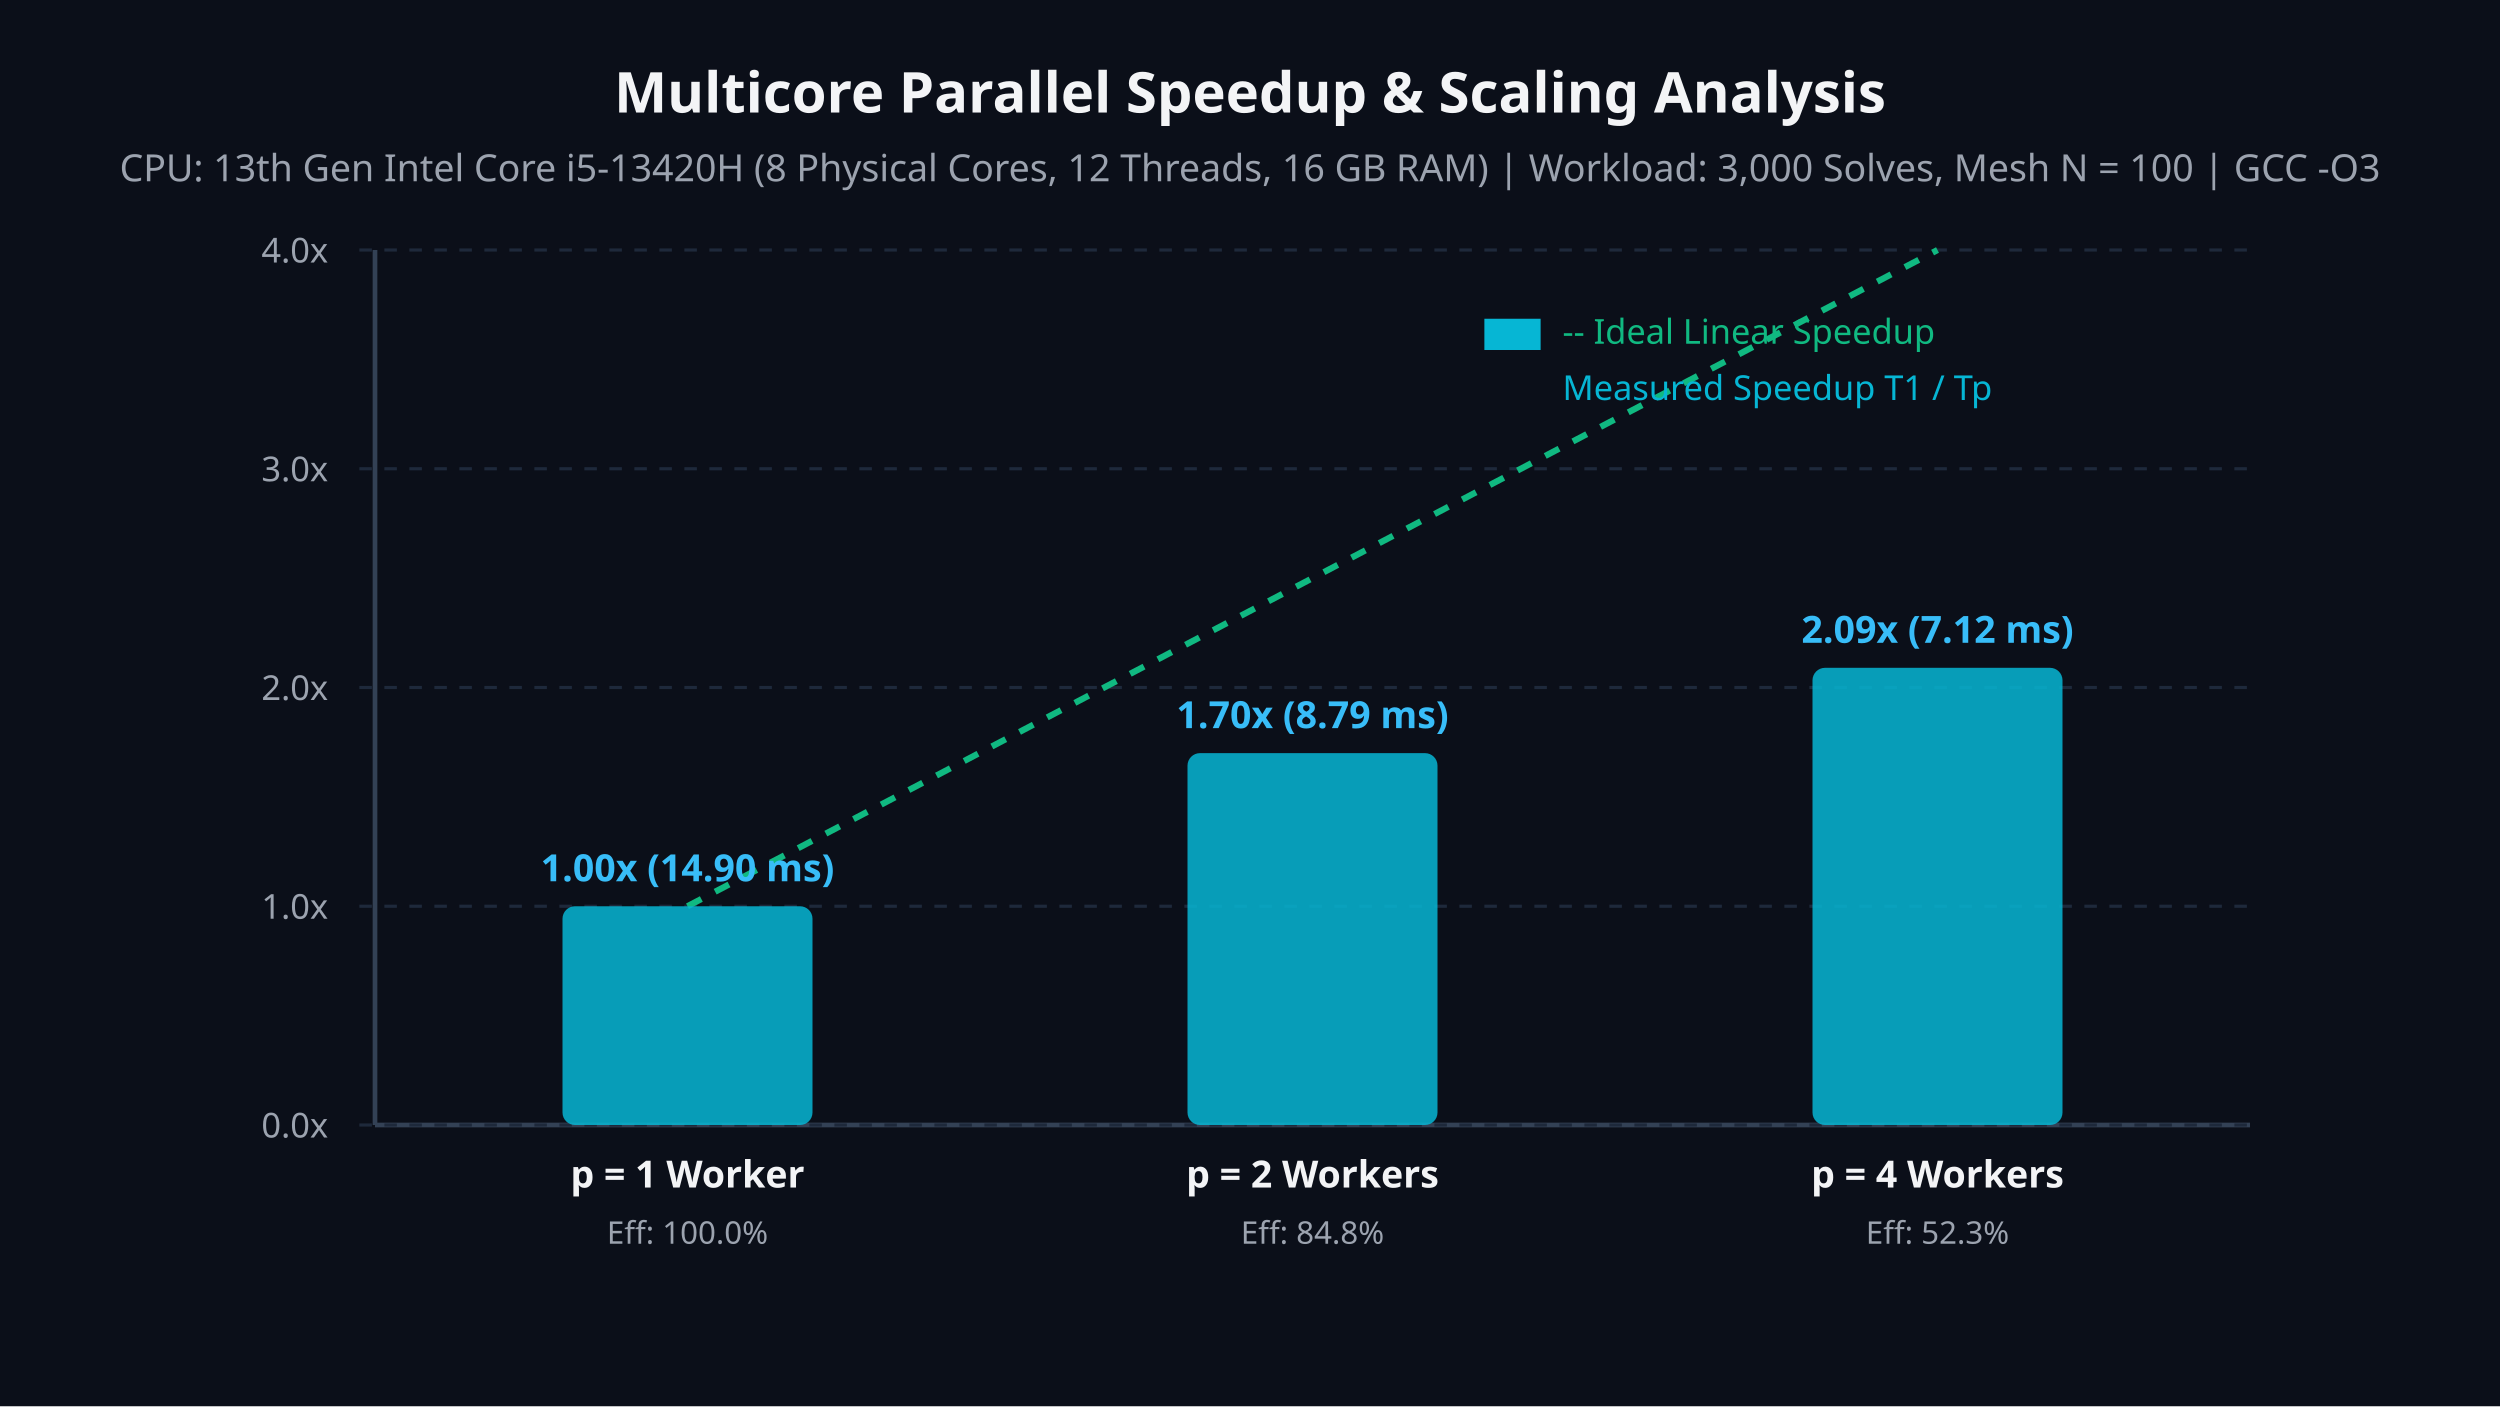
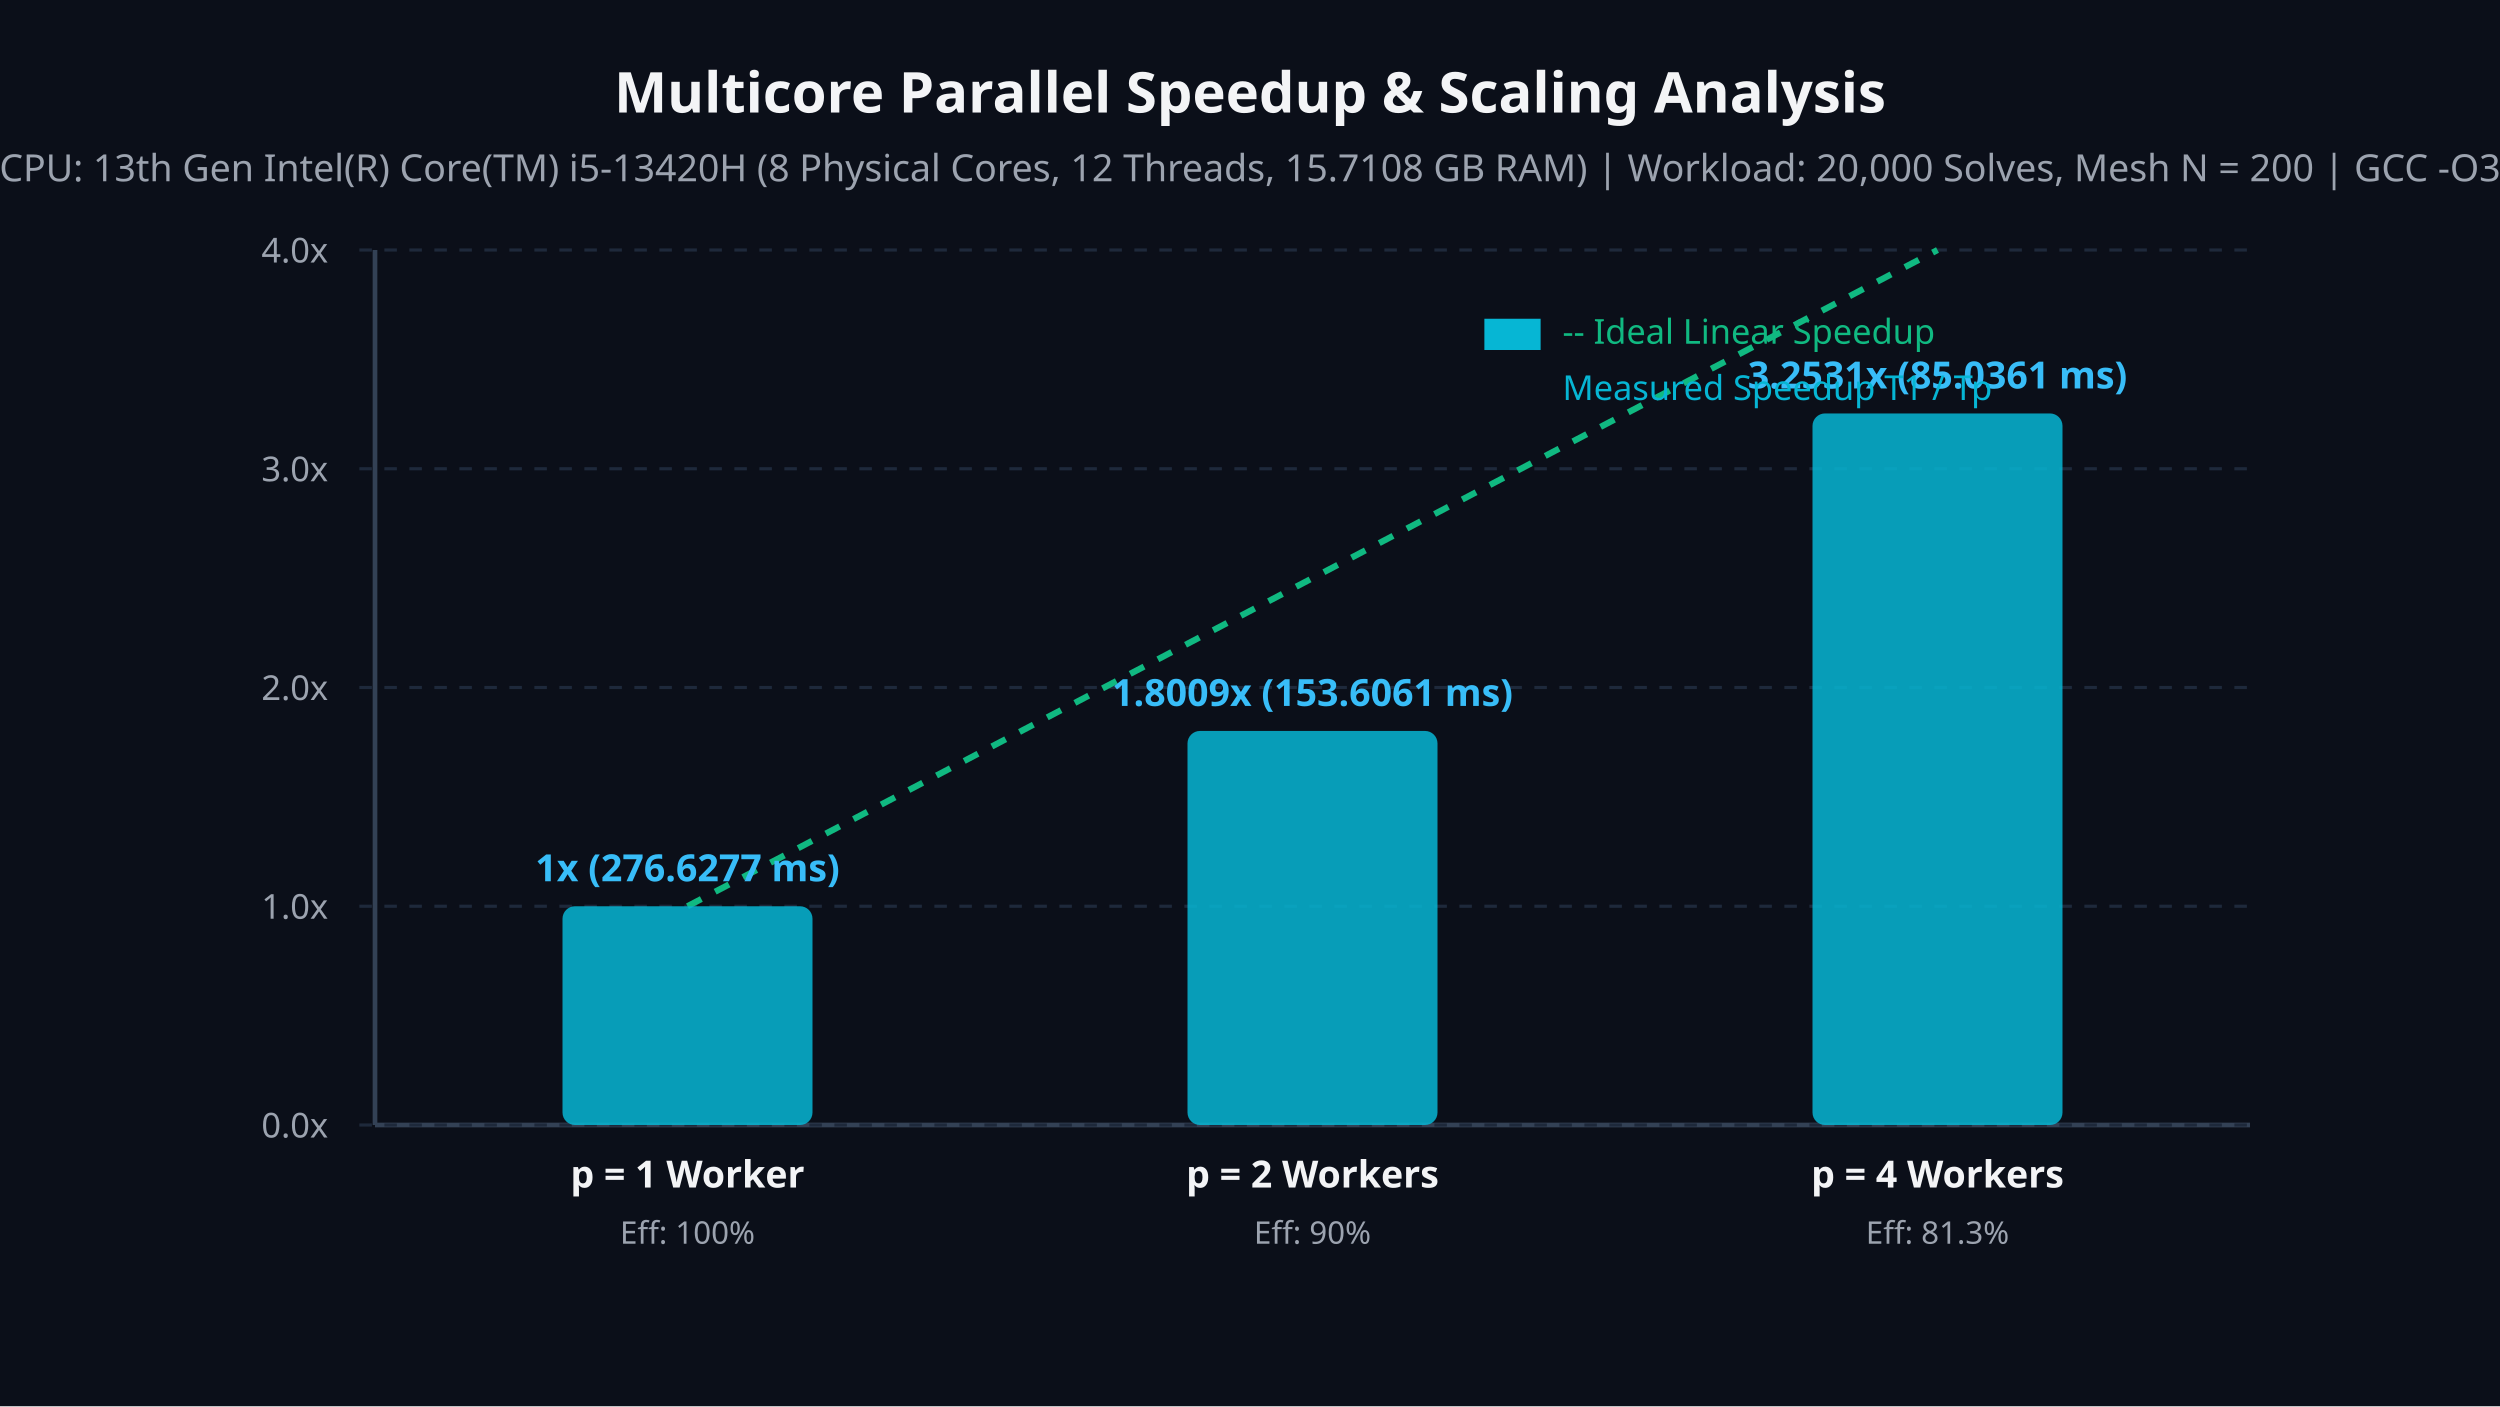
<svg xmlns="http://www.w3.org/2000/svg" viewBox="0 0 800 450" width="800" height="450">
  <rect width="100%" height="100%" fill="#0b0f19" />
  <text x="400" y="36" fill="#f3f4f6" font-family="system-ui, sans-serif" font-size="18" font-weight="bold" text-anchor="middle">Multicore Parallel Speedup &amp; Scaling Analysis</text>
-   <text x="400" y="58" fill="#9ca3af" font-family="system-ui, sans-serif" font-size="12" text-anchor="middle">CPU: 13th Gen Intel Core i5-13420H (8 Physical Cores, 12 Threads, 16 GB RAM) | Workload: 3,000 Solves, Mesh N = 100 | GCC -O3</text>
+   <text x="400" y="58" fill="#9ca3af" font-family="system-ui, sans-serif" font-size="12" text-anchor="middle">CPU: 13th Gen Intel(R) Core(TM) i5-13420H (8 Physical Cores, 12 Threads, 15.7108 GB RAM) | Workload: 20,000 Solves, Mesh N = 200 | GCC -O3</text>
  <line x1="120" y1="360" x2="720" y2="360" stroke="#334155" stroke-width="1.5" />
  <line x1="120" y1="80" x2="120" y2="360" stroke="#334155" stroke-width="1.5" />
  <line x1="115" y1="360" x2="720" y2="360" stroke="#1e293b" stroke-dasharray="4,4" />
  <text x="105" y="364" fill="#9ca3af" font-family="system-ui, sans-serif" font-size="11" text-anchor="end">0.0x</text>
  <line x1="115" y1="290" x2="720" y2="290" stroke="#1e293b" stroke-dasharray="4,4" />
  <text x="105" y="294" fill="#9ca3af" font-family="system-ui, sans-serif" font-size="11" text-anchor="end">1.0x</text>
  <line x1="115" y1="220" x2="720" y2="220" stroke="#1e293b" stroke-dasharray="4,4" />
  <text x="105" y="224" fill="#9ca3af" font-family="system-ui, sans-serif" font-size="11" text-anchor="end">2.0x</text>
  <line x1="115" y1="150" x2="720" y2="150" stroke="#1e293b" stroke-dasharray="4,4" />
  <text x="105" y="154" fill="#9ca3af" font-family="system-ui, sans-serif" font-size="11" text-anchor="end">3.0x</text>
  <line x1="115" y1="80" x2="720" y2="80" stroke="#1e293b" stroke-dasharray="4,4" />
  <text x="105" y="84" fill="#9ca3af" font-family="system-ui, sans-serif" font-size="11" text-anchor="end">4.0x</text>
  <line x1="220" y1="290" x2="620" y2="80" stroke="#10b981" stroke-width="2" stroke-dasharray="5,5" />
  <rect x="180" y="290" width="80" height="70" fill="#06b6d4" rx="4" opacity="0.85" />
-   <text x="220" y="282" fill="#38bdf8" font-family="system-ui, sans-serif" font-size="12" font-weight="bold" text-anchor="middle">1.00x (14.90 ms)</text>
+   <text x="220" y="282" fill="#38bdf8" font-family="system-ui, sans-serif" font-size="12" font-weight="bold" text-anchor="middle">1x (276.6277 ms)</text>
  <text x="220" y="380" fill="#f3f4f6" font-family="system-ui, sans-serif" font-size="12" font-weight="600" text-anchor="middle">p = 1 Worker</text>
-   <text x="220" y="398" fill="#9ca3af" font-family="system-ui, sans-serif" font-size="10" text-anchor="middle">Eff: 100.0%</text>
-   <rect x="380" y="241" width="80" height="119" fill="#06b6d4" rx="4" opacity="0.85" />
-   <text x="420" y="233" fill="#38bdf8" font-family="system-ui, sans-serif" font-size="12" font-weight="bold" text-anchor="middle">1.70x (8.79 ms)</text>
+   <text x="220" y="398" fill="#9ca3af" font-family="system-ui, sans-serif" font-size="10" text-anchor="middle">Eff: 100%</text>
+   <rect x="380" y="233.9" width="80" height="126.1" fill="#06b6d4" rx="4" opacity="0.85" />
+   <text x="420" y="225.9" fill="#38bdf8" font-family="system-ui, sans-serif" font-size="12" font-weight="bold" text-anchor="middle">1.8009x (153.6061 ms)</text>
  <text x="420" y="380" fill="#f3f4f6" font-family="system-ui, sans-serif" font-size="12" font-weight="600" text-anchor="middle">p = 2 Workers</text>
-   <text x="420" y="398" fill="#9ca3af" font-family="system-ui, sans-serif" font-size="10" text-anchor="middle">Eff: 84.8%</text>
-   <rect x="580" y="213.7" width="80" height="146.3" fill="#06b6d4" rx="4" opacity="0.85" />
-   <text x="620" y="205.7" fill="#38bdf8" font-family="system-ui, sans-serif" font-size="12" font-weight="bold" text-anchor="middle">2.09x (7.12 ms)</text>
+   <text x="420" y="398" fill="#9ca3af" font-family="system-ui, sans-serif" font-size="10" text-anchor="middle">Eff: 90%</text>
+   <rect x="580" y="132.3" width="80" height="227.7" fill="#06b6d4" rx="4" opacity="0.85" />
+   <text x="620" y="124.3" fill="#38bdf8" font-family="system-ui, sans-serif" font-size="12" font-weight="bold" text-anchor="middle">3.2531x (85.0361 ms)</text>
  <text x="620" y="380" fill="#f3f4f6" font-family="system-ui, sans-serif" font-size="12" font-weight="600" text-anchor="middle">p = 4 Workers</text>
-   <text x="620" y="398" fill="#9ca3af" font-family="system-ui, sans-serif" font-size="10" text-anchor="middle">Eff: 52.3%</text>
+   <text x="620" y="398" fill="#9ca3af" font-family="system-ui, sans-serif" font-size="10" text-anchor="middle">Eff: 81.3%</text>
  <text x="500" y="110" fill="#10b981" font-family="system-ui, sans-serif" font-size="11">-- Ideal Linear Speedup</text>
  <rect x="475" y="102" width="18" height="10" fill="#06b6d4" />
  <text x="500" y="128" fill="#06b6d4" font-family="system-ui, sans-serif" font-size="11">Measured Speedup T1 / Tp</text>
</svg>
